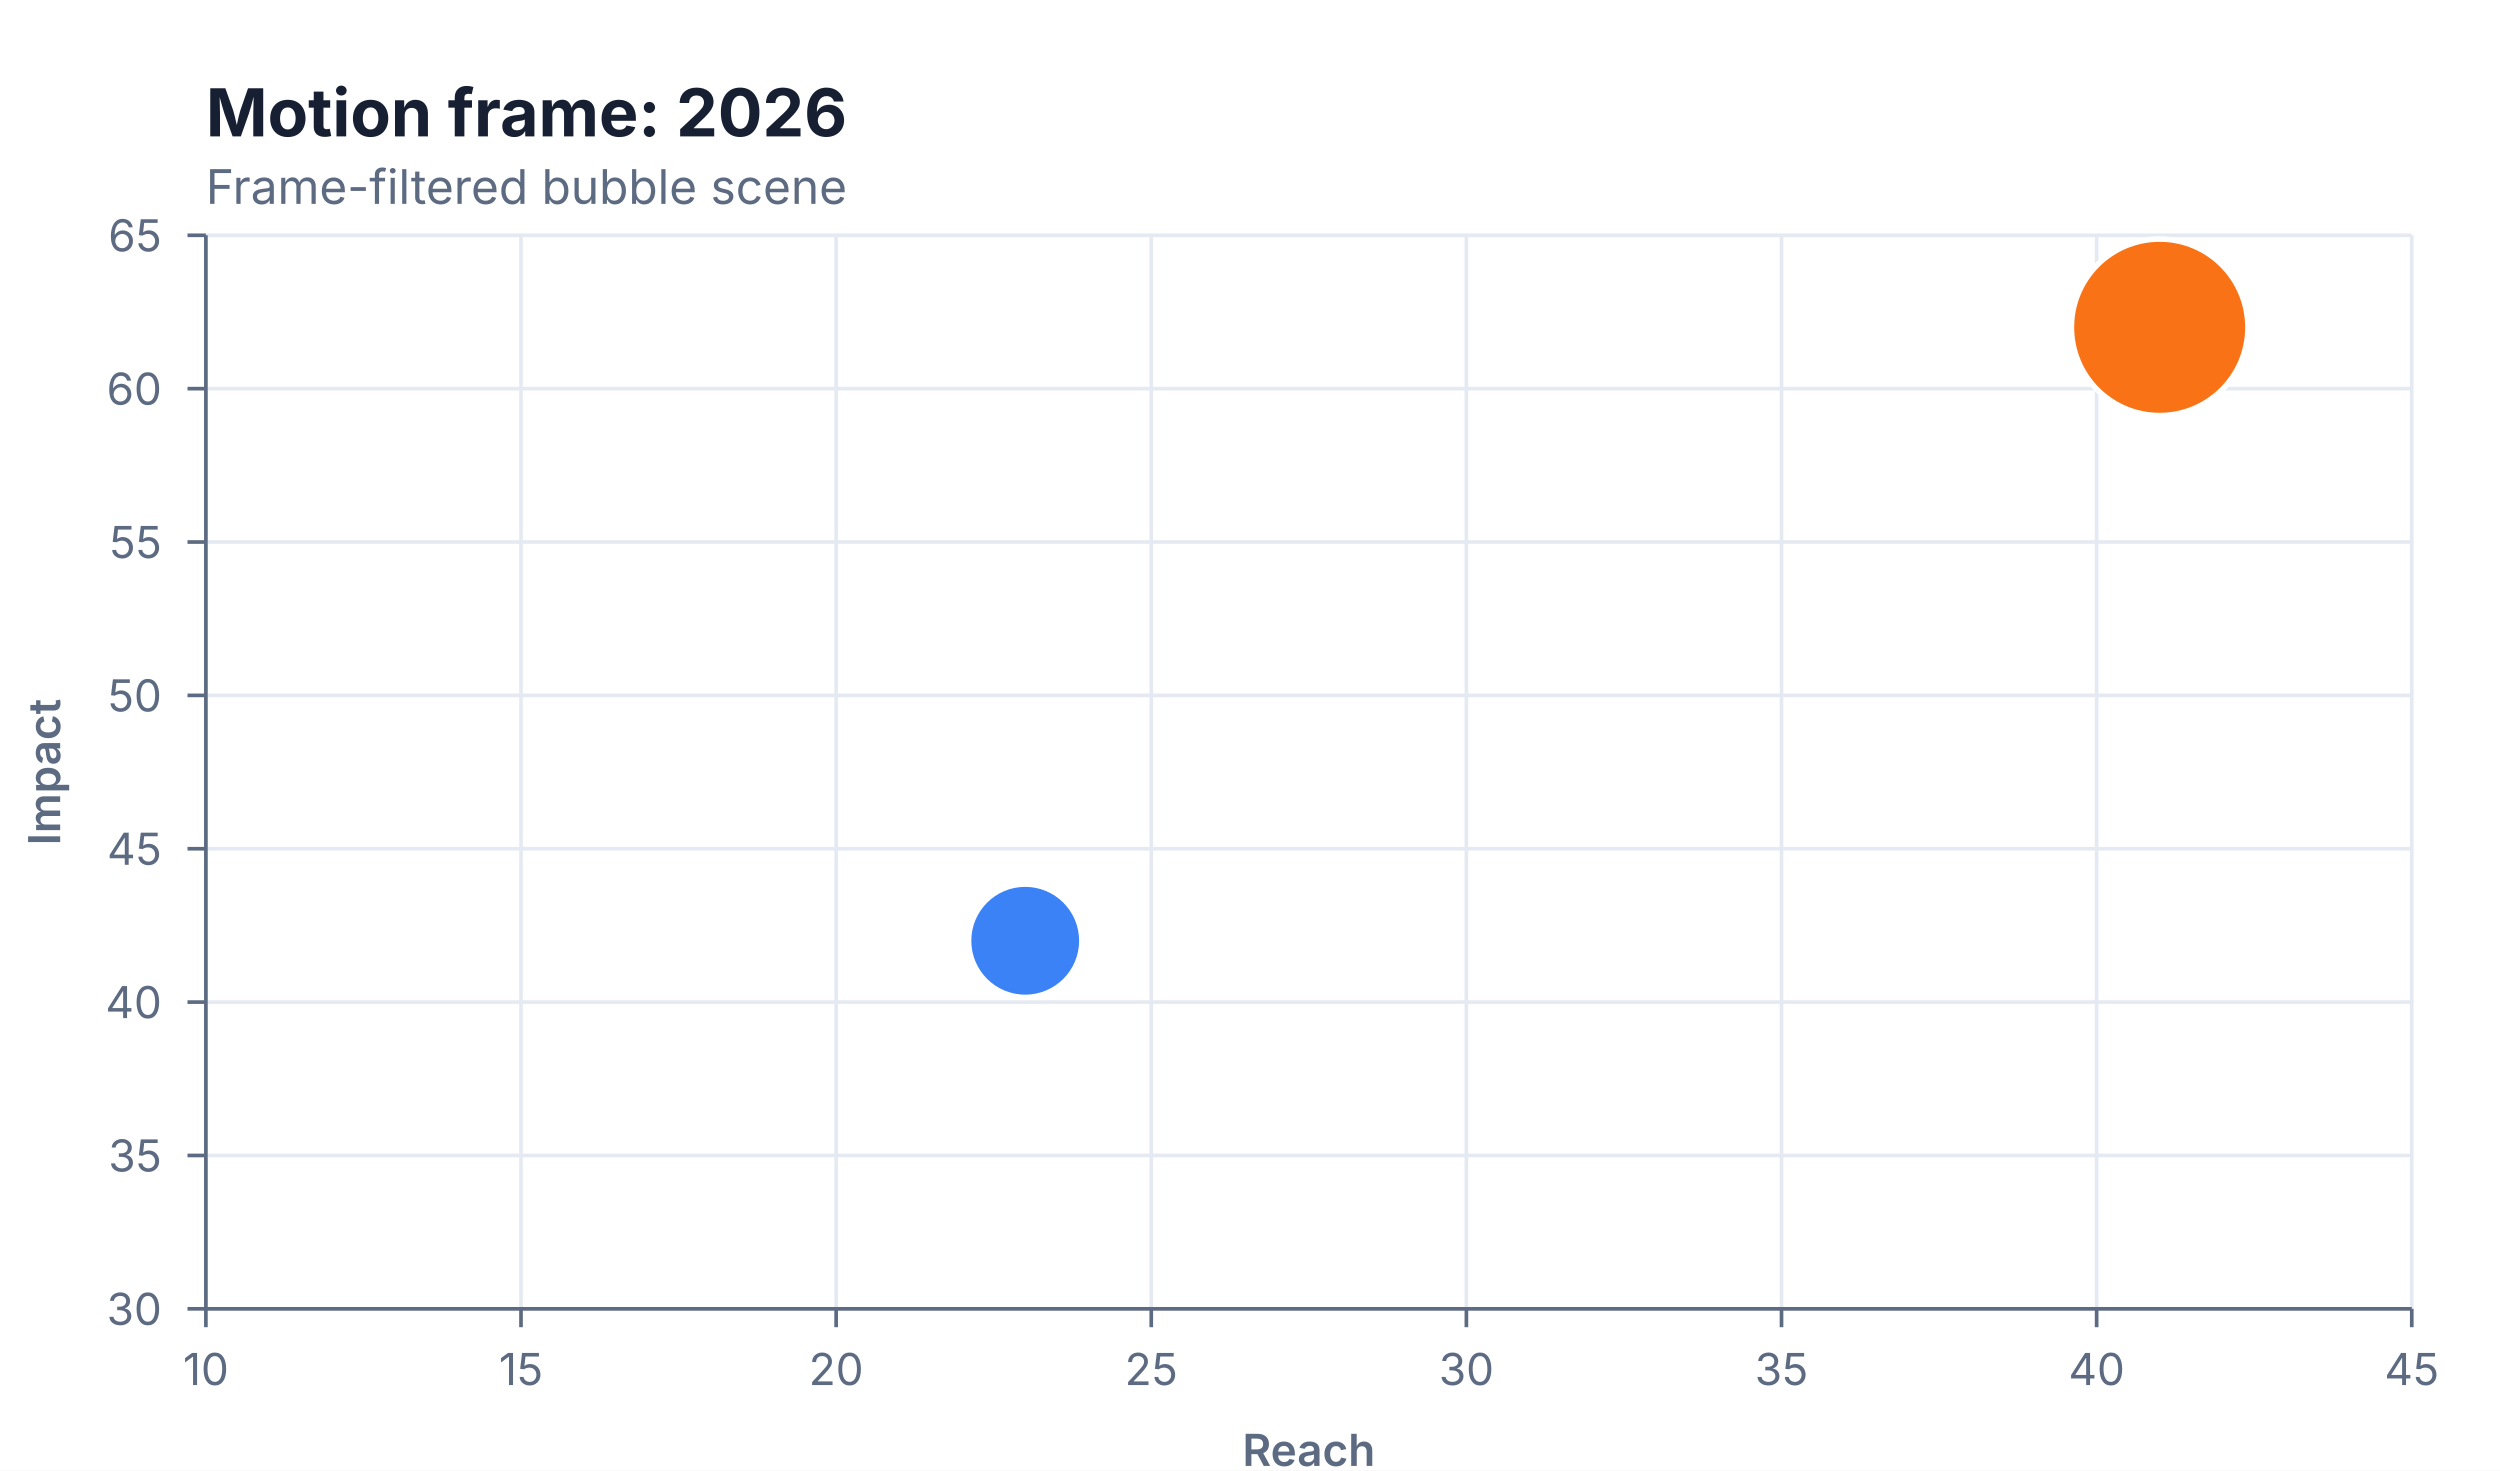
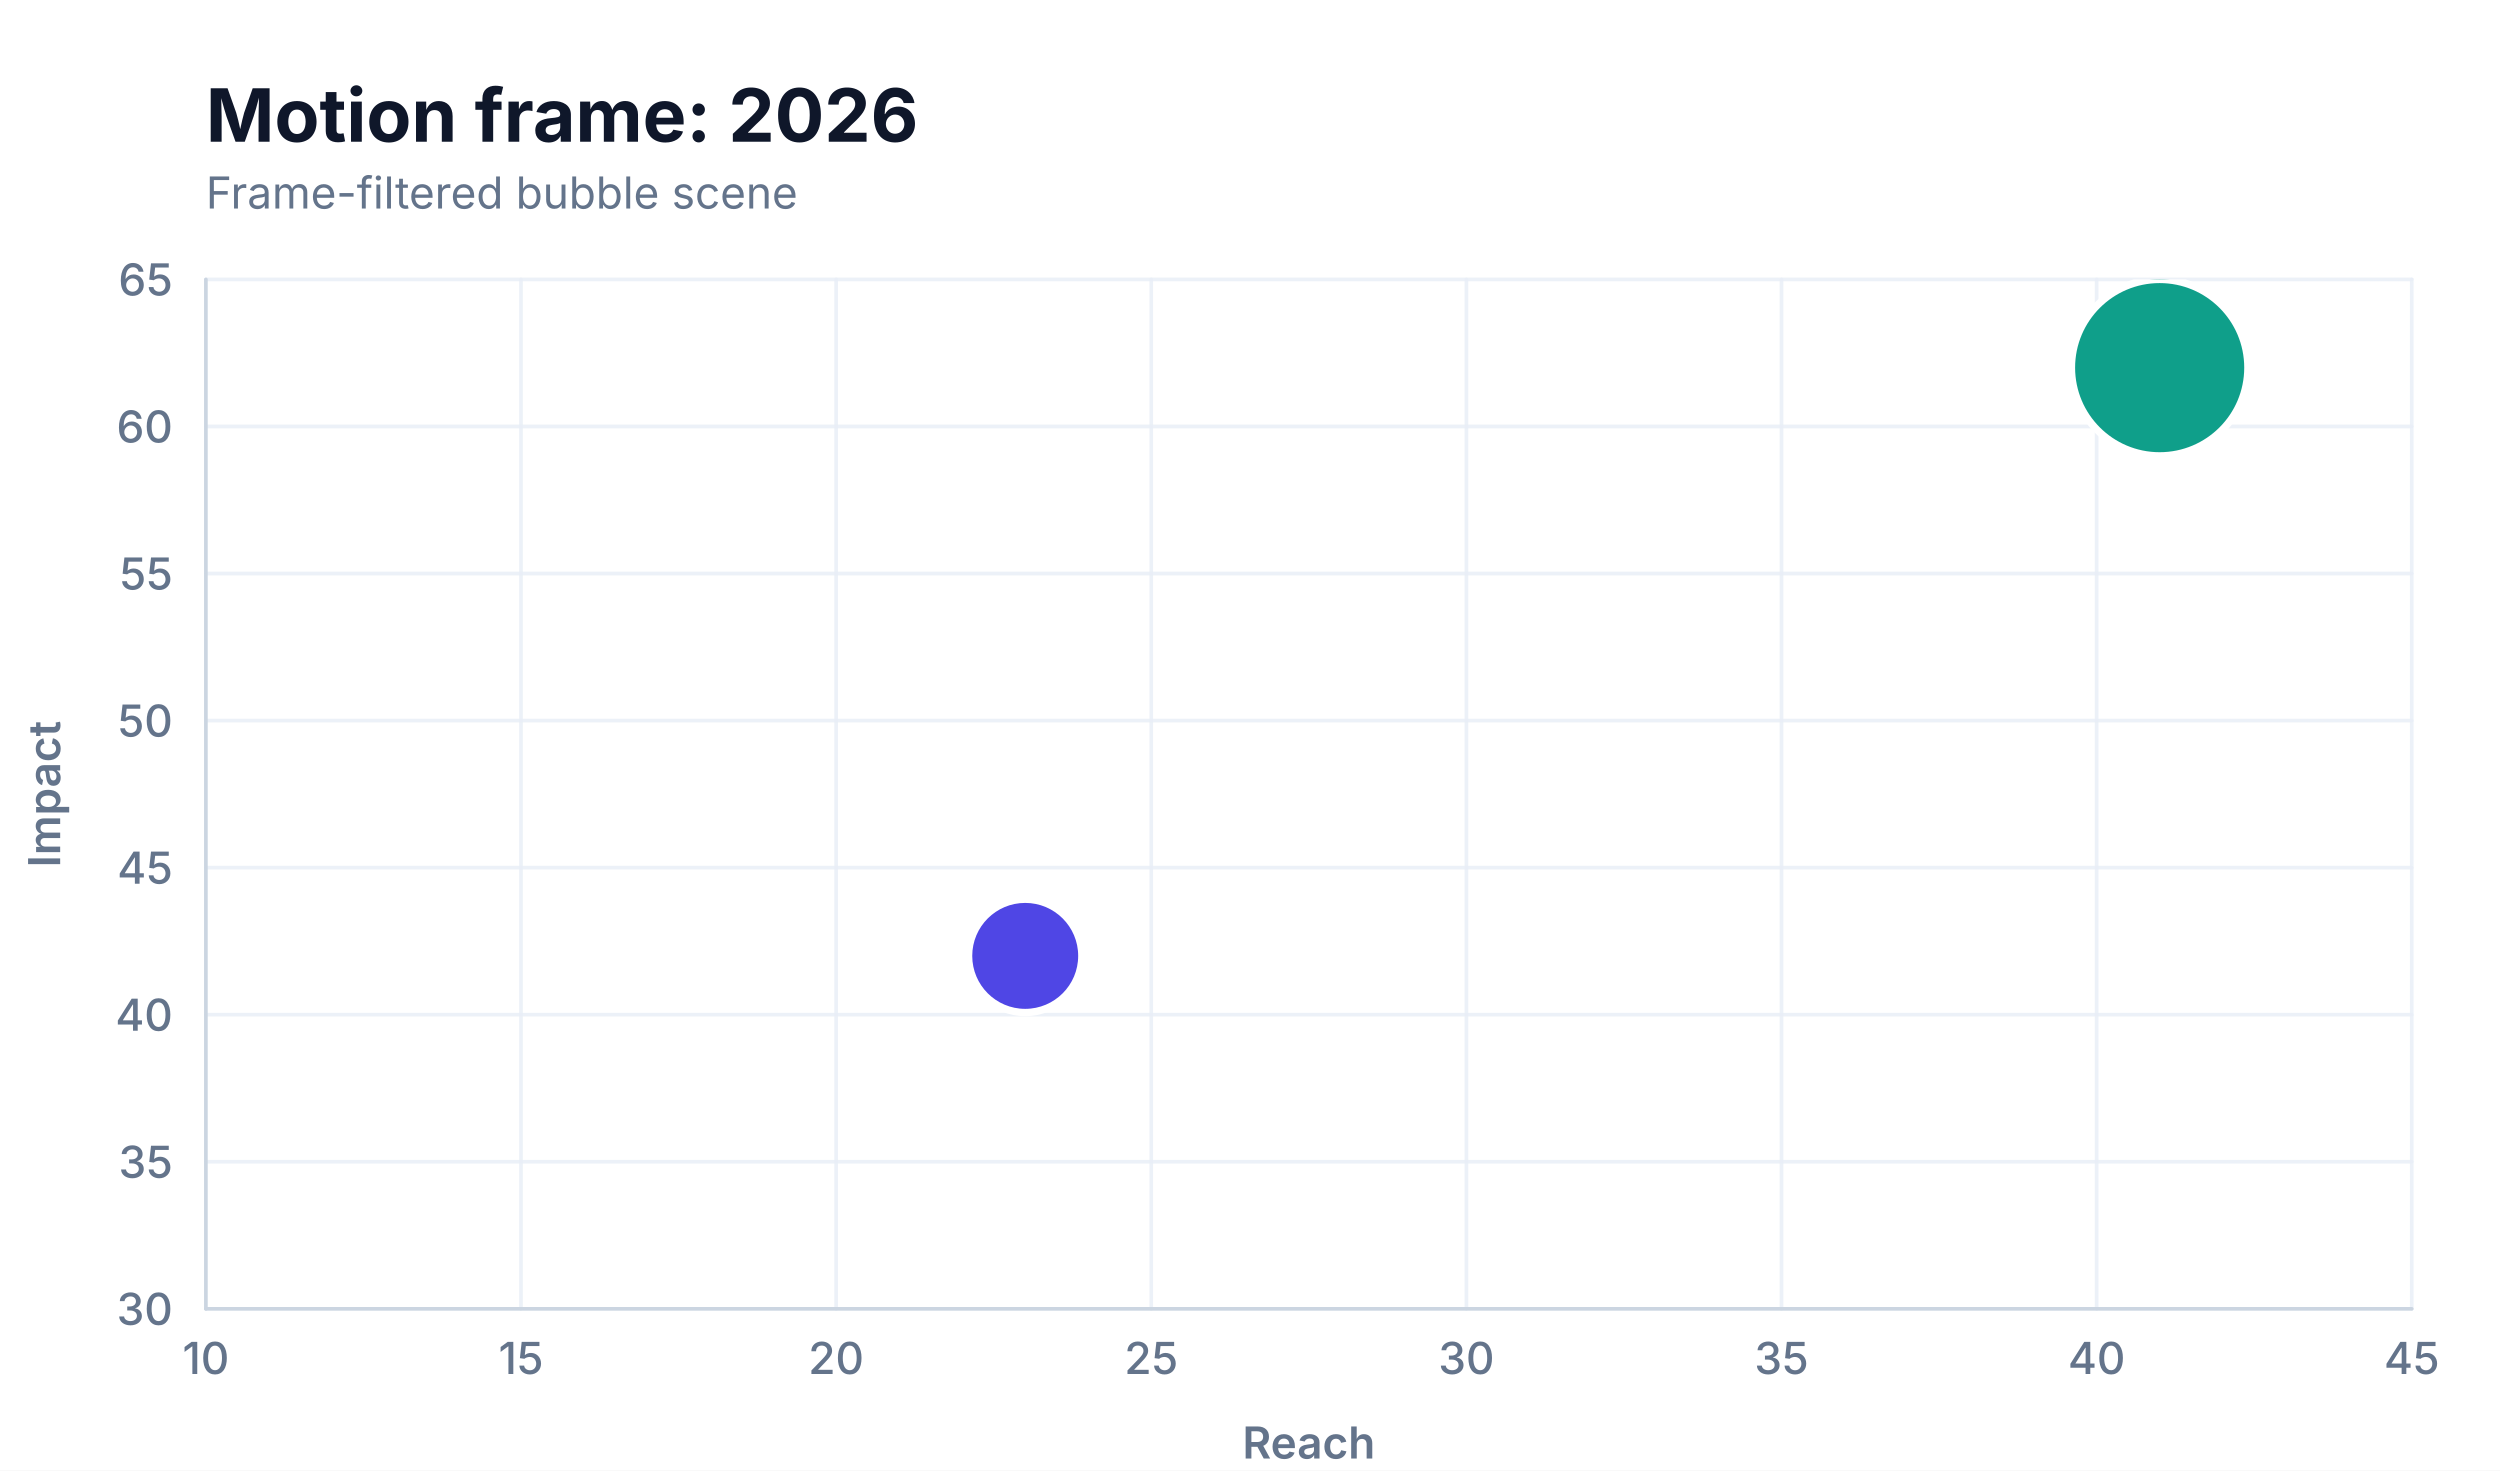
<svg xmlns="http://www.w3.org/2000/svg" width="680" height="400" viewBox="0 0 680 400" role="img" aria-labelledby="title description">
  <defs>
    <clipPath id="clip-1">
-       <rect x="56" y="64" width="600" height="292" />
+       <rect x="56" y="76" width="600" height="280" />
    </clipPath>
  </defs>
  <rect width="100%" height="100%" fill="#ffffff" />
  <g data-scene-node="scene:root">
-     <line data-scene-node="axis-x:grid:0" x1="56" y1="64" x2="56" y2="356" fill="none" stroke="#e5eaf2" stroke-width="1" />
-     <line data-scene-node="axis-x:grid:1" x1="141.714" y1="64" x2="141.714" y2="356" fill="none" stroke="#e5eaf2" stroke-width="1" />
-     <line data-scene-node="axis-x:grid:2" x1="227.429" y1="64" x2="227.429" y2="356" fill="none" stroke="#e5eaf2" stroke-width="1" />
-     <line data-scene-node="axis-x:grid:3" x1="313.143" y1="64" x2="313.143" y2="356" fill="none" stroke="#e5eaf2" stroke-width="1" />
-     <line data-scene-node="axis-x:grid:4" x1="398.857" y1="64" x2="398.857" y2="356" fill="none" stroke="#e5eaf2" stroke-width="1" />
-     <line data-scene-node="axis-x:grid:5" x1="484.571" y1="64" x2="484.571" y2="356" fill="none" stroke="#e5eaf2" stroke-width="1" />
-     <line data-scene-node="axis-x:grid:6" x1="570.286" y1="64" x2="570.286" y2="356" fill="none" stroke="#e5eaf2" stroke-width="1" />
-     <line data-scene-node="axis-x:grid:7" x1="656" y1="64" x2="656" y2="356" fill="none" stroke="#e5eaf2" stroke-width="1" />
-     <line data-scene-node="axis-y:grid:0" x1="56" y1="356" x2="656" y2="356" fill="none" stroke="#e5eaf2" stroke-width="1" />
-     <line data-scene-node="axis-y:grid:1" x1="56" y1="314.286" x2="656" y2="314.286" fill="none" stroke="#e5eaf2" stroke-width="1" />
-     <line data-scene-node="axis-y:grid:2" x1="56" y1="272.571" x2="656" y2="272.571" fill="none" stroke="#e5eaf2" stroke-width="1" />
-     <line data-scene-node="axis-y:grid:3" x1="56" y1="230.857" x2="656" y2="230.857" fill="none" stroke="#e5eaf2" stroke-width="1" />
-     <line data-scene-node="axis-y:grid:4" x1="56" y1="189.143" x2="656" y2="189.143" fill="none" stroke="#e5eaf2" stroke-width="1" />
-     <line data-scene-node="axis-y:grid:5" x1="56" y1="147.429" x2="656" y2="147.429" fill="none" stroke="#e5eaf2" stroke-width="1" />
-     <line data-scene-node="axis-y:grid:6" x1="56" y1="105.714" x2="656" y2="105.714" fill="none" stroke="#e5eaf2" stroke-width="1" />
-     <line data-scene-node="axis-y:grid:7" x1="56" y1="64" x2="656" y2="64" fill="none" stroke="#e5eaf2" stroke-width="1" />
+     <line data-scene-node="axis-x:grid:1" opacity="0.82" x1="141.714" y1="76" x2="141.714" y2="356" fill="none" stroke="#e8eef6" stroke-width="1" stroke-linecap="round" />
+     <line data-scene-node="axis-x:grid:2" opacity="0.82" x1="227.429" y1="76" x2="227.429" y2="356" fill="none" stroke="#e8eef6" stroke-width="1" stroke-linecap="round" />
+     <line data-scene-node="axis-x:grid:3" opacity="0.82" x1="313.143" y1="76" x2="313.143" y2="356" fill="none" stroke="#e8eef6" stroke-width="1" stroke-linecap="round" />
+     <line data-scene-node="axis-x:grid:4" opacity="0.82" x1="398.857" y1="76" x2="398.857" y2="356" fill="none" stroke="#e8eef6" stroke-width="1" stroke-linecap="round" />
+     <line data-scene-node="axis-x:grid:5" opacity="0.82" x1="484.571" y1="76" x2="484.571" y2="356" fill="none" stroke="#e8eef6" stroke-width="1" stroke-linecap="round" />
+     <line data-scene-node="axis-x:grid:6" opacity="0.82" x1="570.286" y1="76" x2="570.286" y2="356" fill="none" stroke="#e8eef6" stroke-width="1" stroke-linecap="round" />
+     <line data-scene-node="axis-x:grid:7" opacity="0.82" x1="656" y1="76" x2="656" y2="356" fill="none" stroke="#e8eef6" stroke-width="1" stroke-linecap="round" />
+     <line data-scene-node="axis-y:grid:1" opacity="0.82" x1="56" y1="316" x2="656" y2="316" fill="none" stroke="#e8eef6" stroke-width="1" stroke-linecap="round" />
+     <line data-scene-node="axis-y:grid:2" opacity="0.82" x1="56" y1="276" x2="656" y2="276" fill="none" stroke="#e8eef6" stroke-width="1" stroke-linecap="round" />
+     <line data-scene-node="axis-y:grid:3" opacity="0.82" x1="56" y1="236" x2="656" y2="236" fill="none" stroke="#e8eef6" stroke-width="1" stroke-linecap="round" />
+     <line data-scene-node="axis-y:grid:4" opacity="0.82" x1="56" y1="196" x2="656" y2="196" fill="none" stroke="#e8eef6" stroke-width="1" stroke-linecap="round" />
+     <line data-scene-node="axis-y:grid:5" opacity="0.82" x1="56" y1="156" x2="656" y2="156" fill="none" stroke="#e8eef6" stroke-width="1" stroke-linecap="round" />
+     <line data-scene-node="axis-y:grid:6" opacity="0.82" x1="56" y1="116" x2="656" y2="116" fill="none" stroke="#e8eef6" stroke-width="1" stroke-linecap="round" />
+     <line data-scene-node="axis-y:grid:7" opacity="0.82" x1="56" y1="76" x2="656" y2="76" fill="none" stroke="#e8eef6" stroke-width="1" stroke-linecap="round" />
    <g data-scene-node="layer-0:group" clip-path="url(#clip-1)">
-       <circle data-scene-node="layer-0:bubble:2" cx="278.857" cy="255.886" r="15.407" fill="#3b82f6" stroke="#ffffff" stroke-width="1.5" />
-       <circle data-scene-node="layer-0:bubble:3" cx="587.429" cy="89.029" r="24" fill="#f97316" stroke="#ffffff" stroke-width="1.5" />
+       <circle data-scene-node="layer-0:bubble:2" cx="278.857" cy="260" r="15.407" fill="#4f46e5" stroke="#ffffff" stroke-width="2" />
+       <circle data-scene-node="layer-0:bubble:3" cx="587.429" cy="100" r="24" fill="#0f9f8a" stroke="#ffffff" stroke-width="2" />
    </g>
-     <line data-scene-node="axis-x:line" x1="56" y1="356" x2="656" y2="356" fill="none" stroke="#5d6b82" stroke-width="1" />
-     <line data-scene-node="axis-x:tick:0" x1="56" y1="356" x2="56" y2="361" fill="none" stroke="#5d6b82" stroke-width="1" />
-     <line data-scene-node="axis-x:tick:1" x1="141.714" y1="356" x2="141.714" y2="361" fill="none" stroke="#5d6b82" stroke-width="1" />
-     <line data-scene-node="axis-x:tick:2" x1="227.429" y1="356" x2="227.429" y2="361" fill="none" stroke="#5d6b82" stroke-width="1" />
-     <line data-scene-node="axis-x:tick:3" x1="313.143" y1="356" x2="313.143" y2="361" fill="none" stroke="#5d6b82" stroke-width="1" />
-     <line data-scene-node="axis-x:tick:4" x1="398.857" y1="356" x2="398.857" y2="361" fill="none" stroke="#5d6b82" stroke-width="1" />
-     <line data-scene-node="axis-x:tick:5" x1="484.571" y1="356" x2="484.571" y2="361" fill="none" stroke="#5d6b82" stroke-width="1" />
-     <line data-scene-node="axis-x:tick:6" x1="570.286" y1="356" x2="570.286" y2="361" fill="none" stroke="#5d6b82" stroke-width="1" />
-     <line data-scene-node="axis-x:tick:7" x1="656" y1="356" x2="656" y2="361" fill="none" stroke="#5d6b82" stroke-width="1" />
-     <line data-scene-node="axis-y:line" x1="56" y1="64" x2="56" y2="356" fill="none" stroke="#5d6b82" stroke-width="1" />
-     <line data-scene-node="axis-y:tick:0" x1="51" y1="356" x2="56" y2="356" fill="none" stroke="#5d6b82" stroke-width="1" />
-     <line data-scene-node="axis-y:tick:1" x1="51" y1="314.286" x2="56" y2="314.286" fill="none" stroke="#5d6b82" stroke-width="1" />
-     <line data-scene-node="axis-y:tick:2" x1="51" y1="272.571" x2="56" y2="272.571" fill="none" stroke="#5d6b82" stroke-width="1" />
-     <line data-scene-node="axis-y:tick:3" x1="51" y1="230.857" x2="56" y2="230.857" fill="none" stroke="#5d6b82" stroke-width="1" />
-     <line data-scene-node="axis-y:tick:4" x1="51" y1="189.143" x2="56" y2="189.143" fill="none" stroke="#5d6b82" stroke-width="1" />
-     <line data-scene-node="axis-y:tick:5" x1="51" y1="147.429" x2="56" y2="147.429" fill="none" stroke="#5d6b82" stroke-width="1" />
-     <line data-scene-node="axis-y:tick:6" x1="51" y1="105.714" x2="56" y2="105.714" fill="none" stroke="#5d6b82" stroke-width="1" />
-     <line data-scene-node="axis-y:tick:7" x1="51" y1="64" x2="56" y2="64" fill="none" stroke="#5d6b82" stroke-width="1" />
-     <text data-scene-node="axis-x:label:0" x="56" y="368" fill="#5d6b82" font-family="Inter, ui-sans-serif, system-ui, -apple-system, BlinkMacSystemFont, &quot;Segoe UI&quot;, sans-serif" font-size="12" font-weight="400" text-anchor="middle" dominant-baseline="text-before-edge">10</text>
-     <text data-scene-node="axis-x:label:1" x="141.714" y="368" fill="#5d6b82" font-family="Inter, ui-sans-serif, system-ui, -apple-system, BlinkMacSystemFont, &quot;Segoe UI&quot;, sans-serif" font-size="12" font-weight="400" text-anchor="middle" dominant-baseline="text-before-edge">15</text>
-     <text data-scene-node="axis-x:label:2" x="227.429" y="368" fill="#5d6b82" font-family="Inter, ui-sans-serif, system-ui, -apple-system, BlinkMacSystemFont, &quot;Segoe UI&quot;, sans-serif" font-size="12" font-weight="400" text-anchor="middle" dominant-baseline="text-before-edge">20</text>
-     <text data-scene-node="axis-x:label:3" x="313.143" y="368" fill="#5d6b82" font-family="Inter, ui-sans-serif, system-ui, -apple-system, BlinkMacSystemFont, &quot;Segoe UI&quot;, sans-serif" font-size="12" font-weight="400" text-anchor="middle" dominant-baseline="text-before-edge">25</text>
-     <text data-scene-node="axis-x:label:4" x="398.857" y="368" fill="#5d6b82" font-family="Inter, ui-sans-serif, system-ui, -apple-system, BlinkMacSystemFont, &quot;Segoe UI&quot;, sans-serif" font-size="12" font-weight="400" text-anchor="middle" dominant-baseline="text-before-edge">30</text>
-     <text data-scene-node="axis-x:label:5" x="484.571" y="368" fill="#5d6b82" font-family="Inter, ui-sans-serif, system-ui, -apple-system, BlinkMacSystemFont, &quot;Segoe UI&quot;, sans-serif" font-size="12" font-weight="400" text-anchor="middle" dominant-baseline="text-before-edge">35</text>
-     <text data-scene-node="axis-x:label:6" x="570.286" y="368" fill="#5d6b82" font-family="Inter, ui-sans-serif, system-ui, -apple-system, BlinkMacSystemFont, &quot;Segoe UI&quot;, sans-serif" font-size="12" font-weight="400" text-anchor="middle" dominant-baseline="text-before-edge">40</text>
-     <text data-scene-node="axis-x:label:7" x="656" y="368" fill="#5d6b82" font-family="Inter, ui-sans-serif, system-ui, -apple-system, BlinkMacSystemFont, &quot;Segoe UI&quot;, sans-serif" font-size="12" font-weight="400" text-anchor="middle" dominant-baseline="text-before-edge">45</text>
-     <text data-scene-node="axis-x:title" x="356" y="390" fill="#5d6b82" font-family="Inter, ui-sans-serif, system-ui, -apple-system, BlinkMacSystemFont, &quot;Segoe UI&quot;, sans-serif" font-size="12" font-weight="600" text-anchor="middle" dominant-baseline="text-before-edge">Reach</text>
-     <text data-scene-node="axis-y:label:0" x="44" y="356" fill="#5d6b82" font-family="Inter, ui-sans-serif, system-ui, -apple-system, BlinkMacSystemFont, &quot;Segoe UI&quot;, sans-serif" font-size="12" font-weight="400" text-anchor="end" dominant-baseline="central">30</text>
-     <text data-scene-node="axis-y:label:1" x="44" y="314.286" fill="#5d6b82" font-family="Inter, ui-sans-serif, system-ui, -apple-system, BlinkMacSystemFont, &quot;Segoe UI&quot;, sans-serif" font-size="12" font-weight="400" text-anchor="end" dominant-baseline="central">35</text>
-     <text data-scene-node="axis-y:label:2" x="44" y="272.571" fill="#5d6b82" font-family="Inter, ui-sans-serif, system-ui, -apple-system, BlinkMacSystemFont, &quot;Segoe UI&quot;, sans-serif" font-size="12" font-weight="400" text-anchor="end" dominant-baseline="central">40</text>
-     <text data-scene-node="axis-y:label:3" x="44" y="230.857" fill="#5d6b82" font-family="Inter, ui-sans-serif, system-ui, -apple-system, BlinkMacSystemFont, &quot;Segoe UI&quot;, sans-serif" font-size="12" font-weight="400" text-anchor="end" dominant-baseline="central">45</text>
-     <text data-scene-node="axis-y:label:4" x="44" y="189.143" fill="#5d6b82" font-family="Inter, ui-sans-serif, system-ui, -apple-system, BlinkMacSystemFont, &quot;Segoe UI&quot;, sans-serif" font-size="12" font-weight="400" text-anchor="end" dominant-baseline="central">50</text>
-     <text data-scene-node="axis-y:label:5" x="44" y="147.429" fill="#5d6b82" font-family="Inter, ui-sans-serif, system-ui, -apple-system, BlinkMacSystemFont, &quot;Segoe UI&quot;, sans-serif" font-size="12" font-weight="400" text-anchor="end" dominant-baseline="central">55</text>
-     <text data-scene-node="axis-y:label:6" x="44" y="105.714" fill="#5d6b82" font-family="Inter, ui-sans-serif, system-ui, -apple-system, BlinkMacSystemFont, &quot;Segoe UI&quot;, sans-serif" font-size="12" font-weight="400" text-anchor="end" dominant-baseline="central">60</text>
-     <text data-scene-node="axis-y:label:7" x="44" y="64" fill="#5d6b82" font-family="Inter, ui-sans-serif, system-ui, -apple-system, BlinkMacSystemFont, &quot;Segoe UI&quot;, sans-serif" font-size="12" font-weight="400" text-anchor="end" dominant-baseline="central">65</text>
-     <text data-scene-node="axis-y:title" x="12" y="210" fill="#5d6b82" font-family="Inter, ui-sans-serif, system-ui, -apple-system, BlinkMacSystemFont, &quot;Segoe UI&quot;, sans-serif" font-size="12" font-weight="600" text-anchor="middle" dominant-baseline="central" transform="rotate(-90 12 210)">Impact</text>
-     <text data-scene-node="chart:title" x="56" y="24" fill="#172033" font-family="Inter, ui-sans-serif, system-ui, -apple-system, BlinkMacSystemFont, &quot;Segoe UI&quot;, sans-serif" font-size="18" font-weight="700" text-anchor="start" dominant-baseline="text-before-edge">Motion frame: 2026</text>
-     <text data-scene-node="chart:subtitle" x="56" y="46" fill="#5d6b82" font-family="Inter, ui-sans-serif, system-ui, -apple-system, BlinkMacSystemFont, &quot;Segoe UI&quot;, sans-serif" font-size="13" font-weight="400" text-anchor="start" dominant-baseline="text-before-edge">Frame-filtered bubble scene</text>
+     <line data-scene-node="axis-x:line" x1="56" y1="356" x2="656" y2="356" fill="none" stroke="#cbd5e1" stroke-width="1" stroke-linecap="round" />
+     <line data-scene-node="axis-y:line" x1="56" y1="76" x2="56" y2="356" fill="none" stroke="#cbd5e1" stroke-width="1" stroke-linecap="round" />
+     <text data-scene-node="axis-x:label:0" x="56" y="365" fill="#64748b" font-family="Inter, ui-sans-serif, system-ui, -apple-system, BlinkMacSystemFont, &quot;Segoe UI&quot;, sans-serif" font-size="12" font-weight="500" text-anchor="middle" dominant-baseline="text-before-edge">10</text>
+     <text data-scene-node="axis-x:label:1" x="141.714" y="365" fill="#64748b" font-family="Inter, ui-sans-serif, system-ui, -apple-system, BlinkMacSystemFont, &quot;Segoe UI&quot;, sans-serif" font-size="12" font-weight="500" text-anchor="middle" dominant-baseline="text-before-edge">15</text>
+     <text data-scene-node="axis-x:label:2" x="227.429" y="365" fill="#64748b" font-family="Inter, ui-sans-serif, system-ui, -apple-system, BlinkMacSystemFont, &quot;Segoe UI&quot;, sans-serif" font-size="12" font-weight="500" text-anchor="middle" dominant-baseline="text-before-edge">20</text>
+     <text data-scene-node="axis-x:label:3" x="313.143" y="365" fill="#64748b" font-family="Inter, ui-sans-serif, system-ui, -apple-system, BlinkMacSystemFont, &quot;Segoe UI&quot;, sans-serif" font-size="12" font-weight="500" text-anchor="middle" dominant-baseline="text-before-edge">25</text>
+     <text data-scene-node="axis-x:label:4" x="398.857" y="365" fill="#64748b" font-family="Inter, ui-sans-serif, system-ui, -apple-system, BlinkMacSystemFont, &quot;Segoe UI&quot;, sans-serif" font-size="12" font-weight="500" text-anchor="middle" dominant-baseline="text-before-edge">30</text>
+     <text data-scene-node="axis-x:label:5" x="484.571" y="365" fill="#64748b" font-family="Inter, ui-sans-serif, system-ui, -apple-system, BlinkMacSystemFont, &quot;Segoe UI&quot;, sans-serif" font-size="12" font-weight="500" text-anchor="middle" dominant-baseline="text-before-edge">35</text>
+     <text data-scene-node="axis-x:label:6" x="570.286" y="365" fill="#64748b" font-family="Inter, ui-sans-serif, system-ui, -apple-system, BlinkMacSystemFont, &quot;Segoe UI&quot;, sans-serif" font-size="12" font-weight="500" text-anchor="middle" dominant-baseline="text-before-edge">40</text>
+     <text data-scene-node="axis-x:label:7" x="656" y="365" fill="#64748b" font-family="Inter, ui-sans-serif, system-ui, -apple-system, BlinkMacSystemFont, &quot;Segoe UI&quot;, sans-serif" font-size="12" font-weight="500" text-anchor="middle" dominant-baseline="text-before-edge">45</text>
+     <text data-scene-node="axis-x:title" x="356" y="388" fill="#64748b" font-family="Inter, ui-sans-serif, system-ui, -apple-system, BlinkMacSystemFont, &quot;Segoe UI&quot;, sans-serif" font-size="12" font-weight="600" text-anchor="middle" dominant-baseline="text-before-edge">Reach</text>
+     <text data-scene-node="axis-y:label:0" x="47" y="356" fill="#64748b" font-family="Inter, ui-sans-serif, system-ui, -apple-system, BlinkMacSystemFont, &quot;Segoe UI&quot;, sans-serif" font-size="12" font-weight="500" text-anchor="end" dominant-baseline="central">30</text>
+     <text data-scene-node="axis-y:label:1" x="47" y="316" fill="#64748b" font-family="Inter, ui-sans-serif, system-ui, -apple-system, BlinkMacSystemFont, &quot;Segoe UI&quot;, sans-serif" font-size="12" font-weight="500" text-anchor="end" dominant-baseline="central">35</text>
+     <text data-scene-node="axis-y:label:2" x="47" y="276" fill="#64748b" font-family="Inter, ui-sans-serif, system-ui, -apple-system, BlinkMacSystemFont, &quot;Segoe UI&quot;, sans-serif" font-size="12" font-weight="500" text-anchor="end" dominant-baseline="central">40</text>
+     <text data-scene-node="axis-y:label:3" x="47" y="236" fill="#64748b" font-family="Inter, ui-sans-serif, system-ui, -apple-system, BlinkMacSystemFont, &quot;Segoe UI&quot;, sans-serif" font-size="12" font-weight="500" text-anchor="end" dominant-baseline="central">45</text>
+     <text data-scene-node="axis-y:label:4" x="47" y="196" fill="#64748b" font-family="Inter, ui-sans-serif, system-ui, -apple-system, BlinkMacSystemFont, &quot;Segoe UI&quot;, sans-serif" font-size="12" font-weight="500" text-anchor="end" dominant-baseline="central">50</text>
+     <text data-scene-node="axis-y:label:5" x="47" y="156" fill="#64748b" font-family="Inter, ui-sans-serif, system-ui, -apple-system, BlinkMacSystemFont, &quot;Segoe UI&quot;, sans-serif" font-size="12" font-weight="500" text-anchor="end" dominant-baseline="central">55</text>
+     <text data-scene-node="axis-y:label:6" x="47" y="116" fill="#64748b" font-family="Inter, ui-sans-serif, system-ui, -apple-system, BlinkMacSystemFont, &quot;Segoe UI&quot;, sans-serif" font-size="12" font-weight="500" text-anchor="end" dominant-baseline="central">60</text>
+     <text data-scene-node="axis-y:label:7" x="47" y="76" fill="#64748b" font-family="Inter, ui-sans-serif, system-ui, -apple-system, BlinkMacSystemFont, &quot;Segoe UI&quot;, sans-serif" font-size="12" font-weight="500" text-anchor="end" dominant-baseline="central">65</text>
+     <text data-scene-node="axis-y:title" x="12" y="216" fill="#64748b" font-family="Inter, ui-sans-serif, system-ui, -apple-system, BlinkMacSystemFont, &quot;Segoe UI&quot;, sans-serif" font-size="12" font-weight="600" text-anchor="middle" dominant-baseline="central" transform="rotate(-90 12 216)">Impact</text>
+     <text data-scene-node="chart:title" x="56" y="24" fill="#0f172a" font-family="Inter, ui-sans-serif, system-ui, -apple-system, BlinkMacSystemFont, &quot;Segoe UI&quot;, sans-serif" font-size="20" font-weight="700" text-anchor="start" dominant-baseline="text-before-edge">Motion frame: 2026</text>
+     <text data-scene-node="chart:subtitle" x="56" y="48" fill="#64748b" font-family="Inter, ui-sans-serif, system-ui, -apple-system, BlinkMacSystemFont, &quot;Segoe UI&quot;, sans-serif" font-size="12" font-weight="400" text-anchor="start" dominant-baseline="text-before-edge">Frame-filtered bubble scene</text>
  </g>
</svg>
